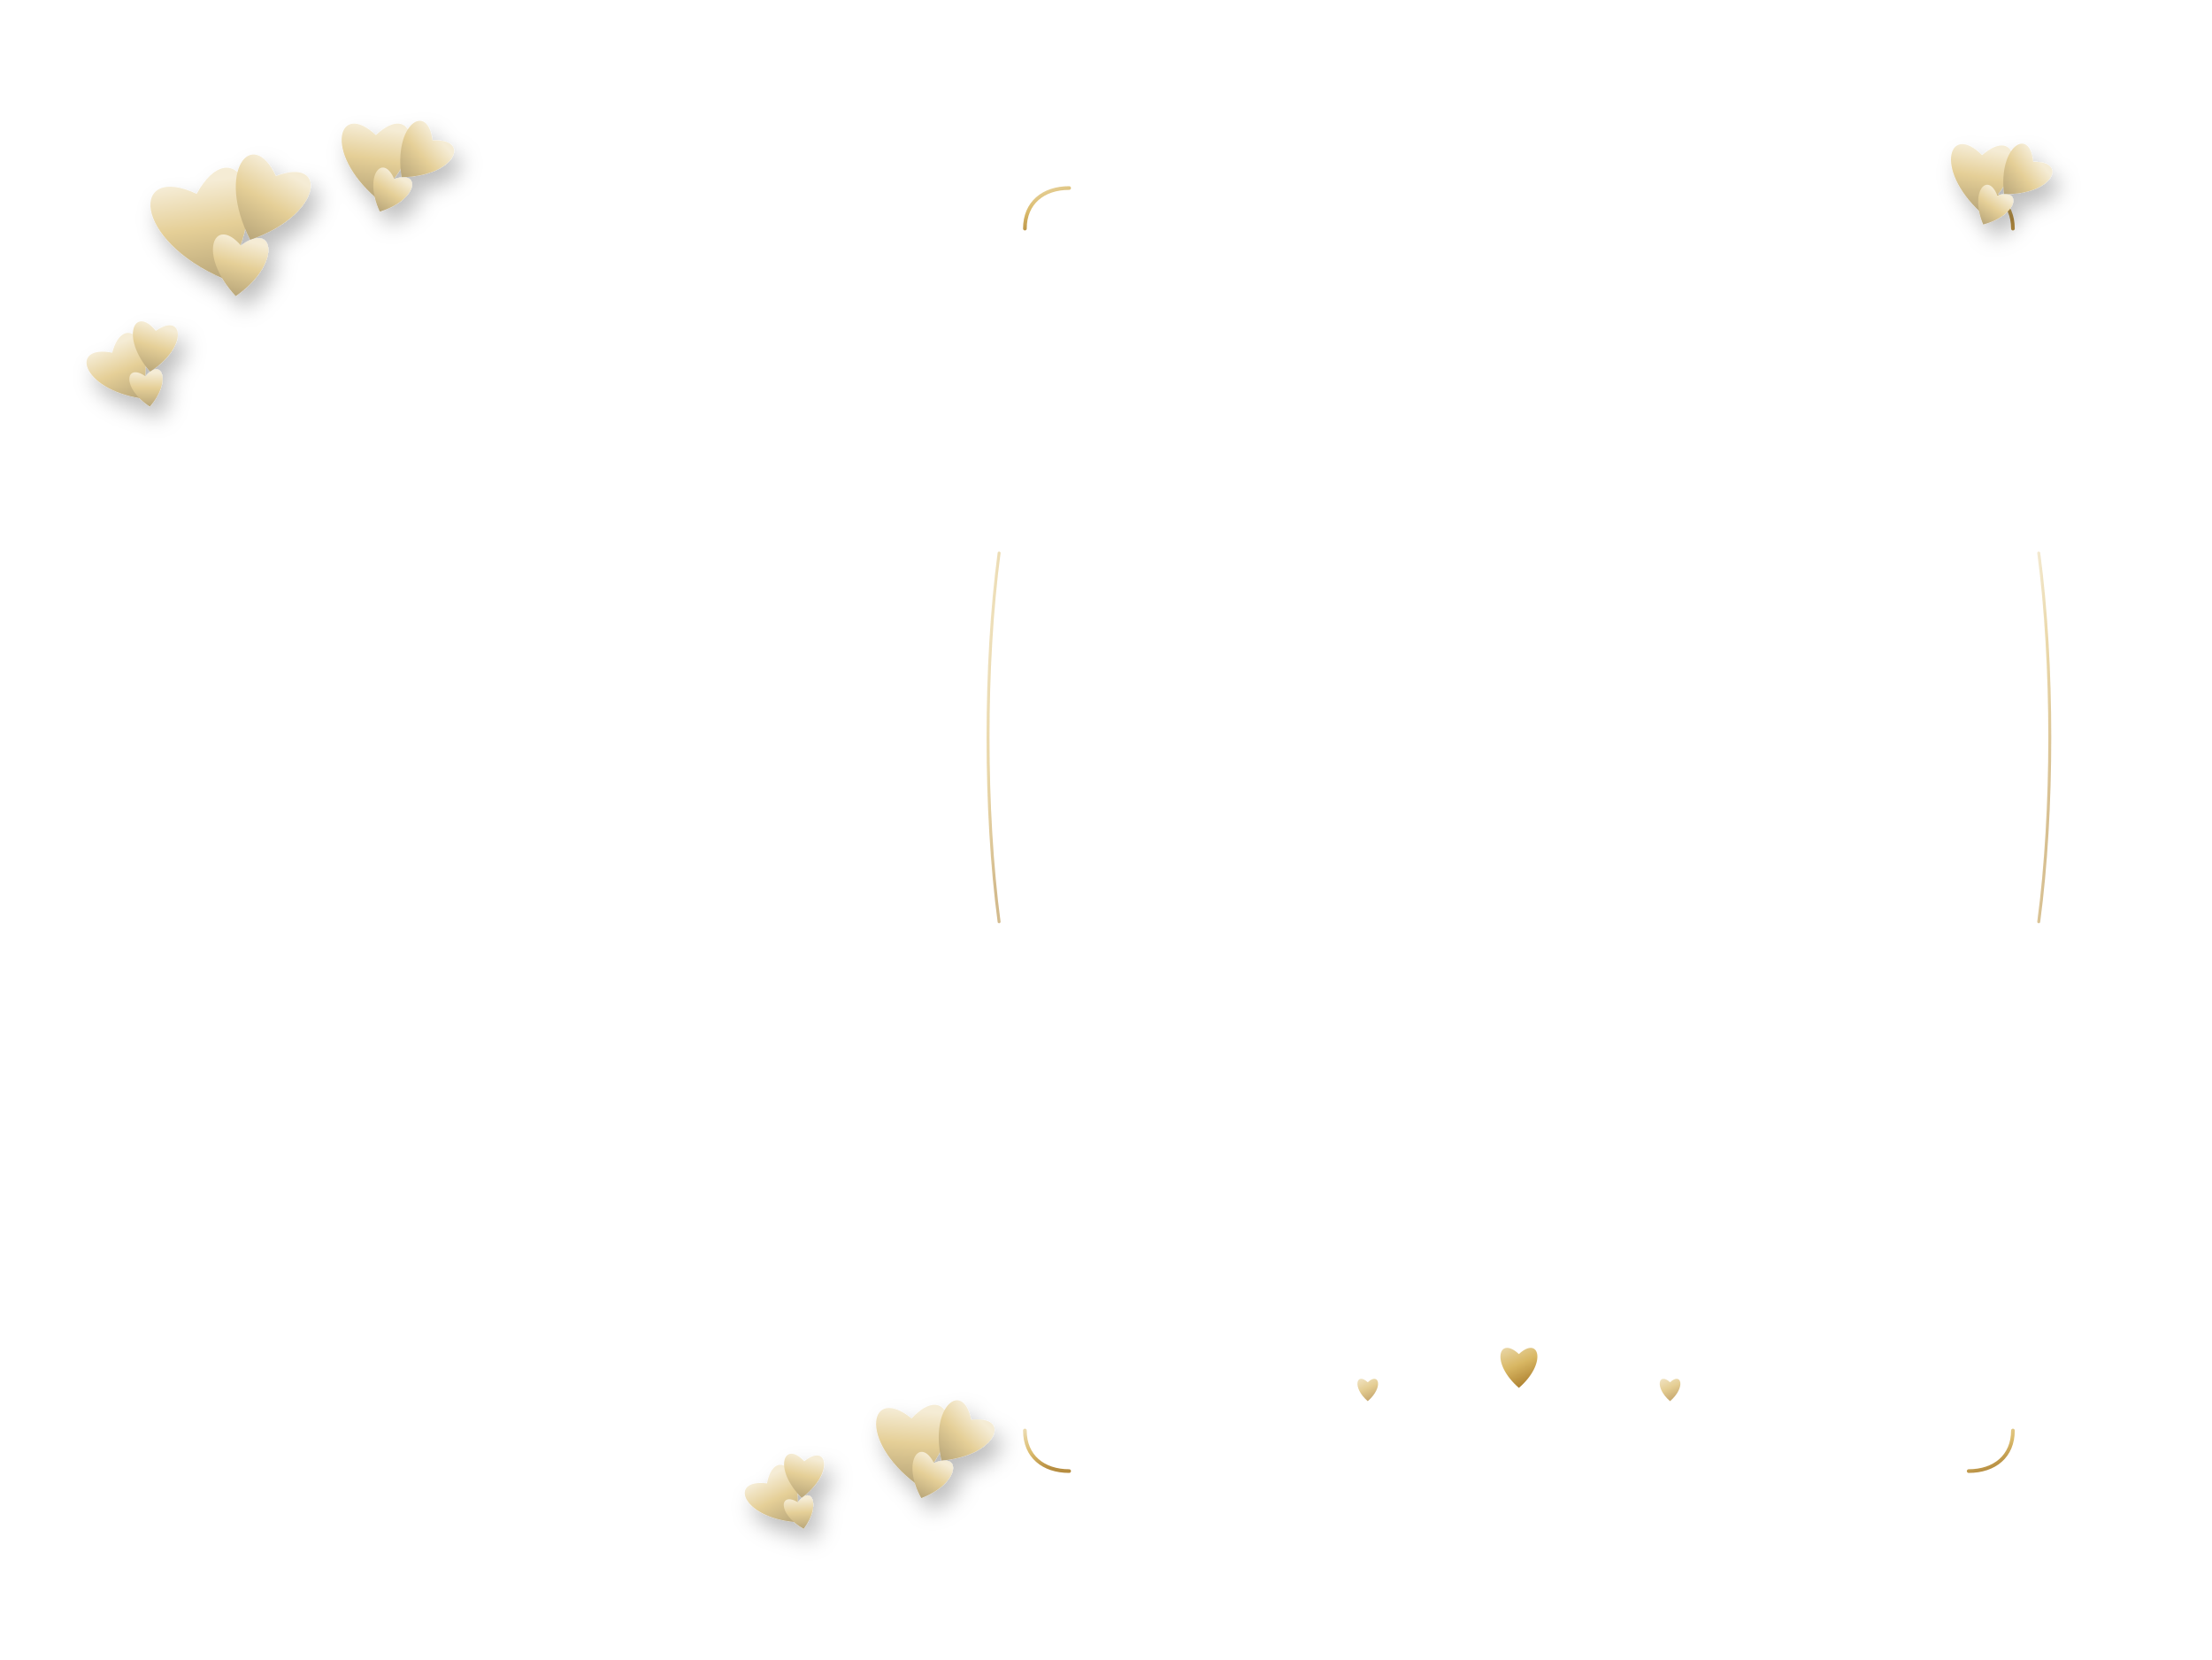
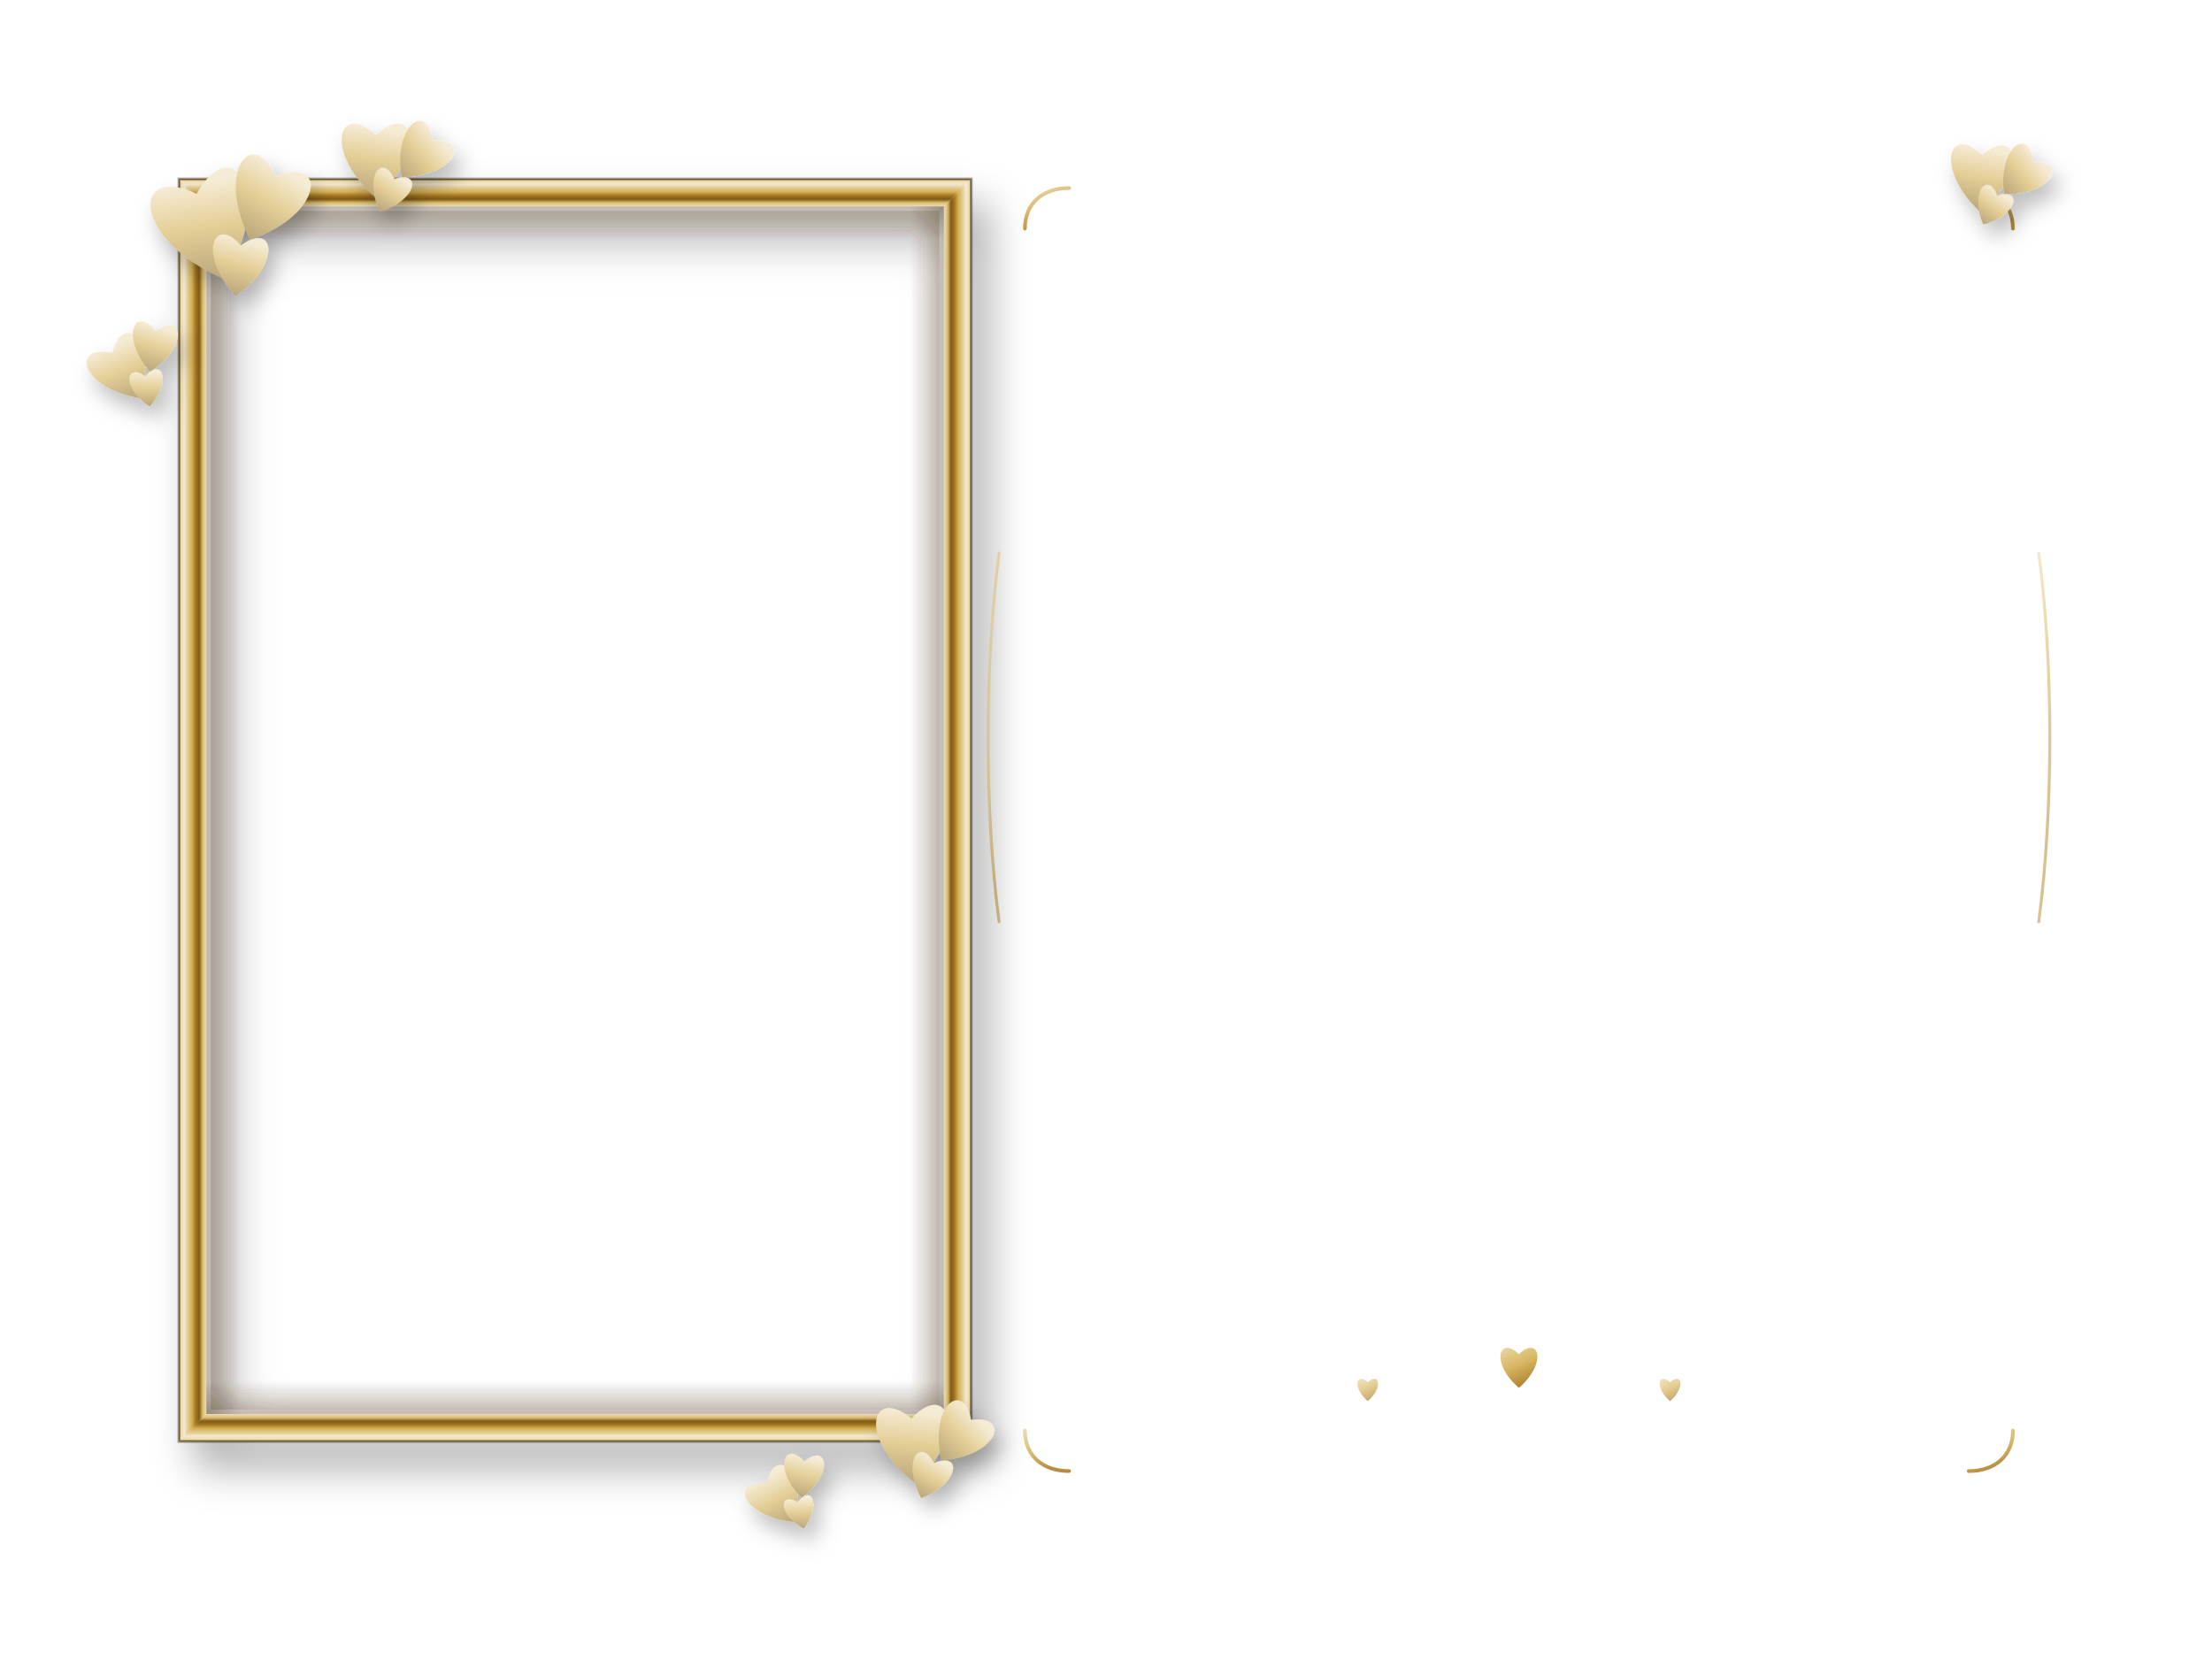
<svg xmlns="http://www.w3.org/2000/svg" viewBox="0 0 1200 900" width="1200" height="900">
  <defs>
+     <linearGradient id="bvT" x1="0" y1="0" x2="0" y2="1">
+       <stop offset="0%" stop-color="#986d1c" />
+       <stop offset="8%" stop-color="#ecdbb1" />
+       <stop offset="20%" stop-color="#f3e9cf" />
+       <stop offset="33%" stop-color="#e3cb8f" />
+       <stop offset="48%" stop-color="#d4af52" />
+       <stop offset="62%" stop-color="#a1731d" />
+       <stop offset="74%" stop-color="#7f5b17" />
+       <stop offset="86%" stop-color="#dabb6c" />
+       <stop offset="100%" stop-color="#eedfba" />
+     </linearGradient>
+     <linearGradient id="bvL" x1="0" y1="0" x2="1" y2="0">
+       <stop offset="0%" stop-color="#986d1c" />
+       <stop offset="8%" stop-color="#ecdbb1" />
+       <stop offset="20%" stop-color="#f3e9cf" />
+       <stop offset="33%" stop-color="#e3cb8f" />
+       <stop offset="48%" stop-color="#d4af52" />
+       <stop offset="62%" stop-color="#a1731d" />
+       <stop offset="74%" stop-color="#7f5b17" />
+       <stop offset="86%" stop-color="#dabb6c" />
+       <stop offset="100%" stop-color="#eedfba" />
+     </linearGradient>
+     <linearGradient id="bvB" x1="0" y1="1" x2="0" y2="0">
+       <stop offset="0%" stop-color="#986d1c" />
+       <stop offset="8%" stop-color="#ecdbb1" />
+       <stop offset="20%" stop-color="#f3e9cf" />
+       <stop offset="33%" stop-color="#e3cb8f" />
+       <stop offset="48%" stop-color="#d4af52" />
+       <stop offset="62%" stop-color="#a1731d" />
+       <stop offset="74%" stop-color="#7f5b17" />
+       <stop offset="86%" stop-color="#dabb6c" />
+       <stop offset="100%" stop-color="#eedfba" />
+     </linearGradient>
+     <linearGradient id="bvR" x1="1" y1="0" x2="0" y2="0">
+       <stop offset="0%" stop-color="#986d1c" />
+       <stop offset="8%" stop-color="#ecdbb1" />
+       <stop offset="20%" stop-color="#f3e9cf" />
+       <stop offset="33%" stop-color="#e3cb8f" />
+       <stop offset="48%" stop-color="#d4af52" />
+       <stop offset="62%" stop-color="#a1731d" />
+       <stop offset="74%" stop-color="#7f5b17" />
+       <stop offset="86%" stop-color="#dabb6c" />
+       <stop offset="100%" stop-color="#eedfba" />
+     </linearGradient>
+     <linearGradient id="isT" x1="0" y1="0" x2="0" y2="1">
+       <stop offset="0%" stop-color="#3d2610" stop-opacity="0.3" />
+       <stop offset="100%" stop-color="#3d2610" stop-opacity="0" />
+     </linearGradient>
+     <linearGradient id="isB" x1="0" y1="1" x2="0" y2="0">
+       <stop offset="0%" stop-color="#3d2610" stop-opacity="0.3" />
+       <stop offset="100%" stop-color="#3d2610" stop-opacity="0" />
+     </linearGradient>
+     <linearGradient id="isL" x1="0" y1="0" x2="1" y2="0">
+       <stop offset="0%" stop-color="#3d2610" stop-opacity="0.3" />
+       <stop offset="100%" stop-color="#3d2610" stop-opacity="0" />
+     </linearGradient>
+     <linearGradient id="isR" x1="1" y1="0" x2="0" y2="0">
+       <stop offset="0%" stop-color="#3d2610" stop-opacity="0.3" />
+       <stop offset="100%" stop-color="#3d2610" stop-opacity="0" />
+     </linearGradient>
+     <filter id="castR" x="-16%" y="-12%" width="136%" height="128%">
+       <feDropShadow dx="9" dy="14" stdDeviation="11" flood-color="#000000" flood-opacity="0.34" />
+     </filter>
    <linearGradient id="pt" x1="0" y1="1" x2="0.15" y2="0">
      <stop offset="0%" stop-color="#b3a176" />
      <stop offset="58%" stop-color="#e5cf97" />
      <stop offset="100%" stop-color="#f5ecd5" />
    </linearGradient>
    <symbol id="mot" viewBox="-50 -50 100 100">
      <path d="M0,32 C-46,-8 -32,-52 0,-22 C32,-52 46,-8 0,32 Z" />
    </symbol>
    <symbol id="dec" viewBox="-100 -100 200 200">
      <g fill="url(#pt)" color="#a9791f">
        <use href="#mot" x="-50" y="-50" width="100" height="100" transform="translate(-22,10) rotate(-18) scale(1.5)" />
        <use href="#mot" x="-50" y="-50" width="100" height="100" transform="translate(30,-14) rotate(22) scale(1.15)" />
        <use href="#mot" x="-50" y="-50" width="100" height="100" transform="translate(6,44) rotate(6) scale(0.85)" />
      </g>
    </symbol>
    <linearGradient id="pnl" x1="0" y1="0" x2="0.4" y2="1">
      <stop offset="0%" stop-color="#e7d3a0" />
      <stop offset="52%" stop-color="#d4af52" />
      <stop offset="100%" stop-color="#a9791f" />
    </linearGradient>
    <symbol id="pmo" viewBox="-50 -50 100 100">
      <path d="M0,32 C-46,-8 -32,-52 0,-22 C32,-52 46,-8 0,32 Z" />
    </symbol>
    <filter id="dr" x="-26%" y="-26%" width="154%" height="154%">
      <feDropShadow dx="4" dy="7" stdDeviation="6" flood-color="#000000" flood-opacity="0.26" />
    </filter>
  </defs>
+   <g transform="translate(112,112)" filter="url(#castR)">
+     <path d="M-15,-15 L415,-15 L400,0 L0,0 Z" fill="url(#bvT)" />
+     <path d="M-15,-15 L0,0 L0,655 L-15,670 Z" fill="url(#bvL)" />
+     <path d="M415,-15 L415,670 L400,655 L400,0 Z" fill="url(#bvR)" />
+     <path d="M415,670 L-15,670 L0,655 L400,655 Z" fill="url(#bvB)" />
+     <rect x="-15" y="-15" width="430" height="685" fill="none" stroke="#00000055" stroke-width="1.4" />
+     <rect x="1.2" y="1.2" width="397.6" height="652.6" fill="none" stroke="#ffffffaa" stroke-width="2.2" />
+     <rect x="0" y="0" width="400" height="18" fill="url(#isT)" />
+     <rect x="0" y="637" width="400" height="18" fill="url(#isB)" />
+     <rect x="0" y="0" width="18" height="655" fill="url(#isL)" />
+     <rect x="382" y="0" width="18" height="655" fill="url(#isR)" />
+   </g>
  <g fill="none" stroke="url(#pnl)" stroke-linecap="round" opacity="0.85">
    <path d="M556,124 C556,110 566,102 580,102" stroke-width="2" />
    <path d="M1092,124 C1092,110 1082,102 1068,102" stroke-width="2" />
    <path d="M556,776 C556,790 566,798 580,798" stroke-width="2" />
    <path d="M1092,776 C1092,790 1082,798 1068,798" stroke-width="2" />
    <path d="M542,300 C534,360 534,440 542,500" stroke-width="1.6" opacity="0.6" />
    <path d="M1106,300 C1114,360 1114,440 1106,500" stroke-width="1.6" opacity="0.6" />
  </g>
  <g fill="url(#pnl)" opacity="0.9">
    <use href="#pmo" x="-50" y="-50" width="100" height="100" transform="translate(824,742) scale(0.34)" />
    <use href="#pmo" x="-50" y="-50" width="100" height="100" transform="translate(742,754) scale(0.19)" opacity="0.7" />
    <use href="#pmo" x="-50" y="-50" width="100" height="100" transform="translate(906,754) scale(0.19)" opacity="0.7" />
  </g>
  <g filter="url(#dr)">
    <use href="#dec" x="-100" y="-100" width="200" height="200" transform="translate(126,118) scale(0.6)" />
    <use href="#dec" x="-100" y="-100" width="200" height="200" transform="translate(214,86) rotate(18) scale(0.42)" />
    <use href="#dec" x="-100" y="-100" width="200" height="200" transform="translate(74,196) rotate(-14) scale(0.36)" />
    <use href="#dec" x="-100" y="-100" width="200" height="200" transform="translate(506,782) rotate(14) scale(0.44)" />
    <use href="#dec" x="-100" y="-100" width="200" height="200" transform="translate(428,808) rotate(-18) scale(0.32)" />
    <use href="#dec" x="-100" y="-100" width="200" height="200" transform="translate(1084,96) rotate(20) scale(0.38)" />
  </g>
</svg>
